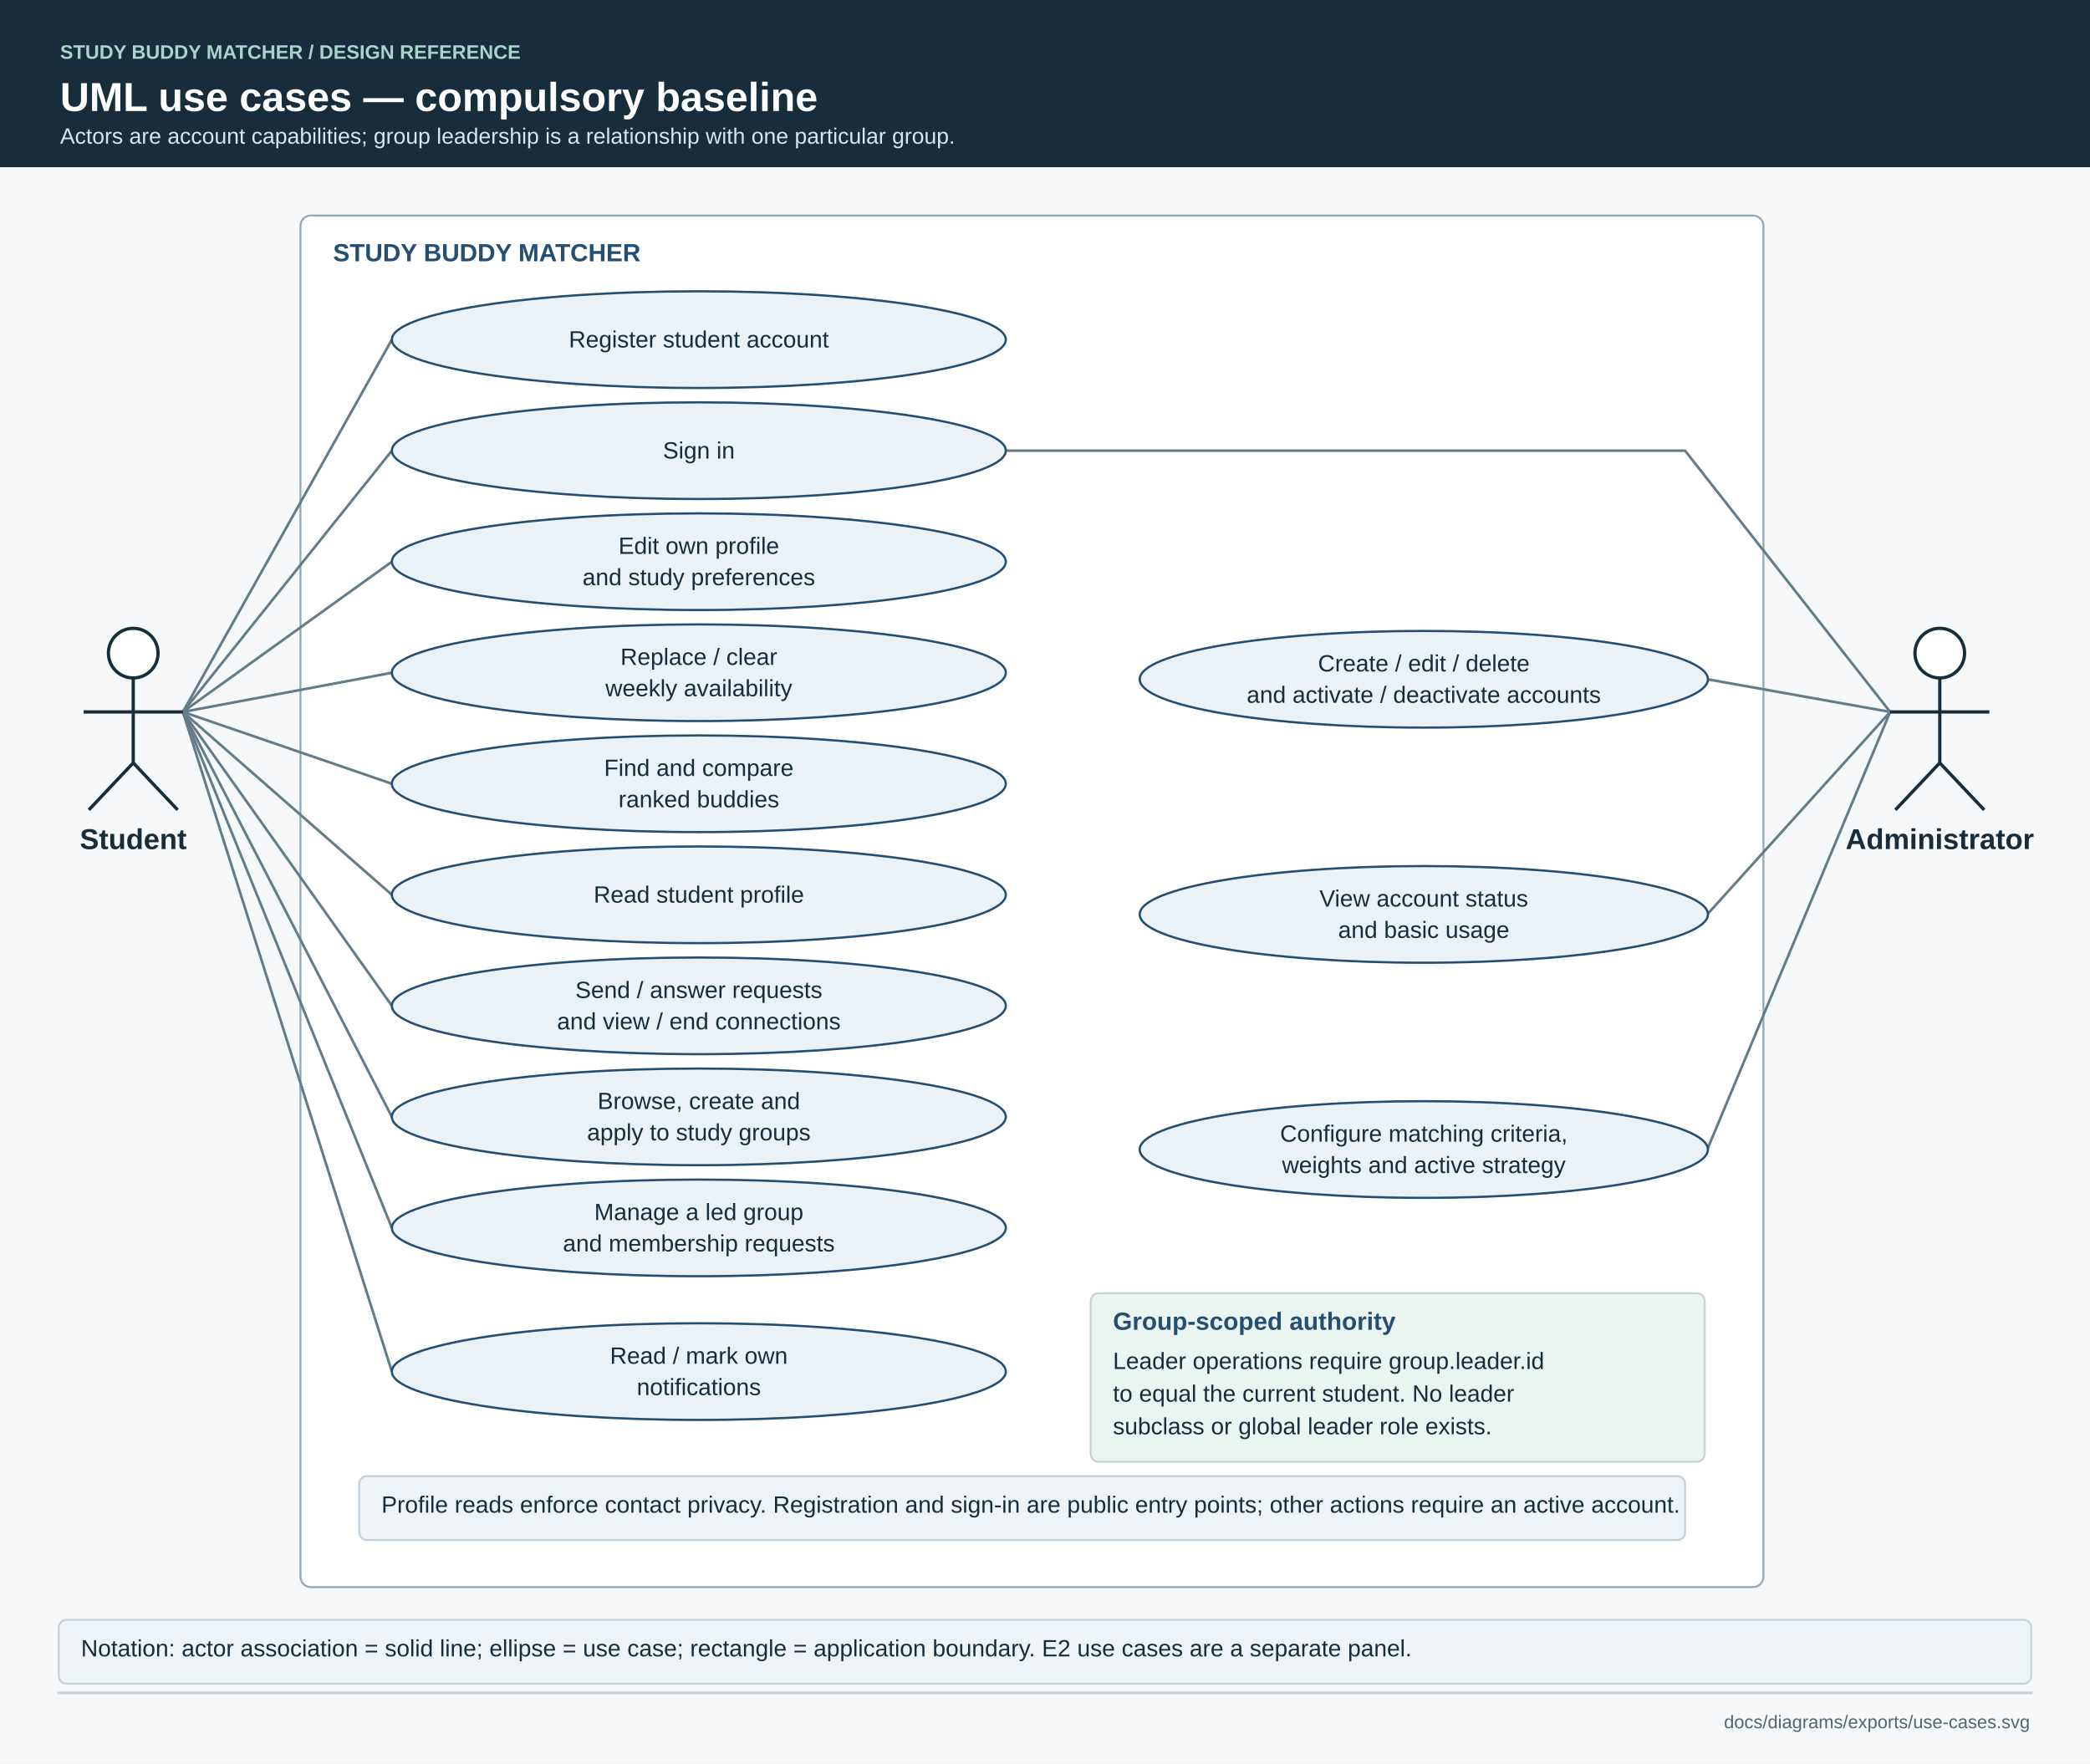
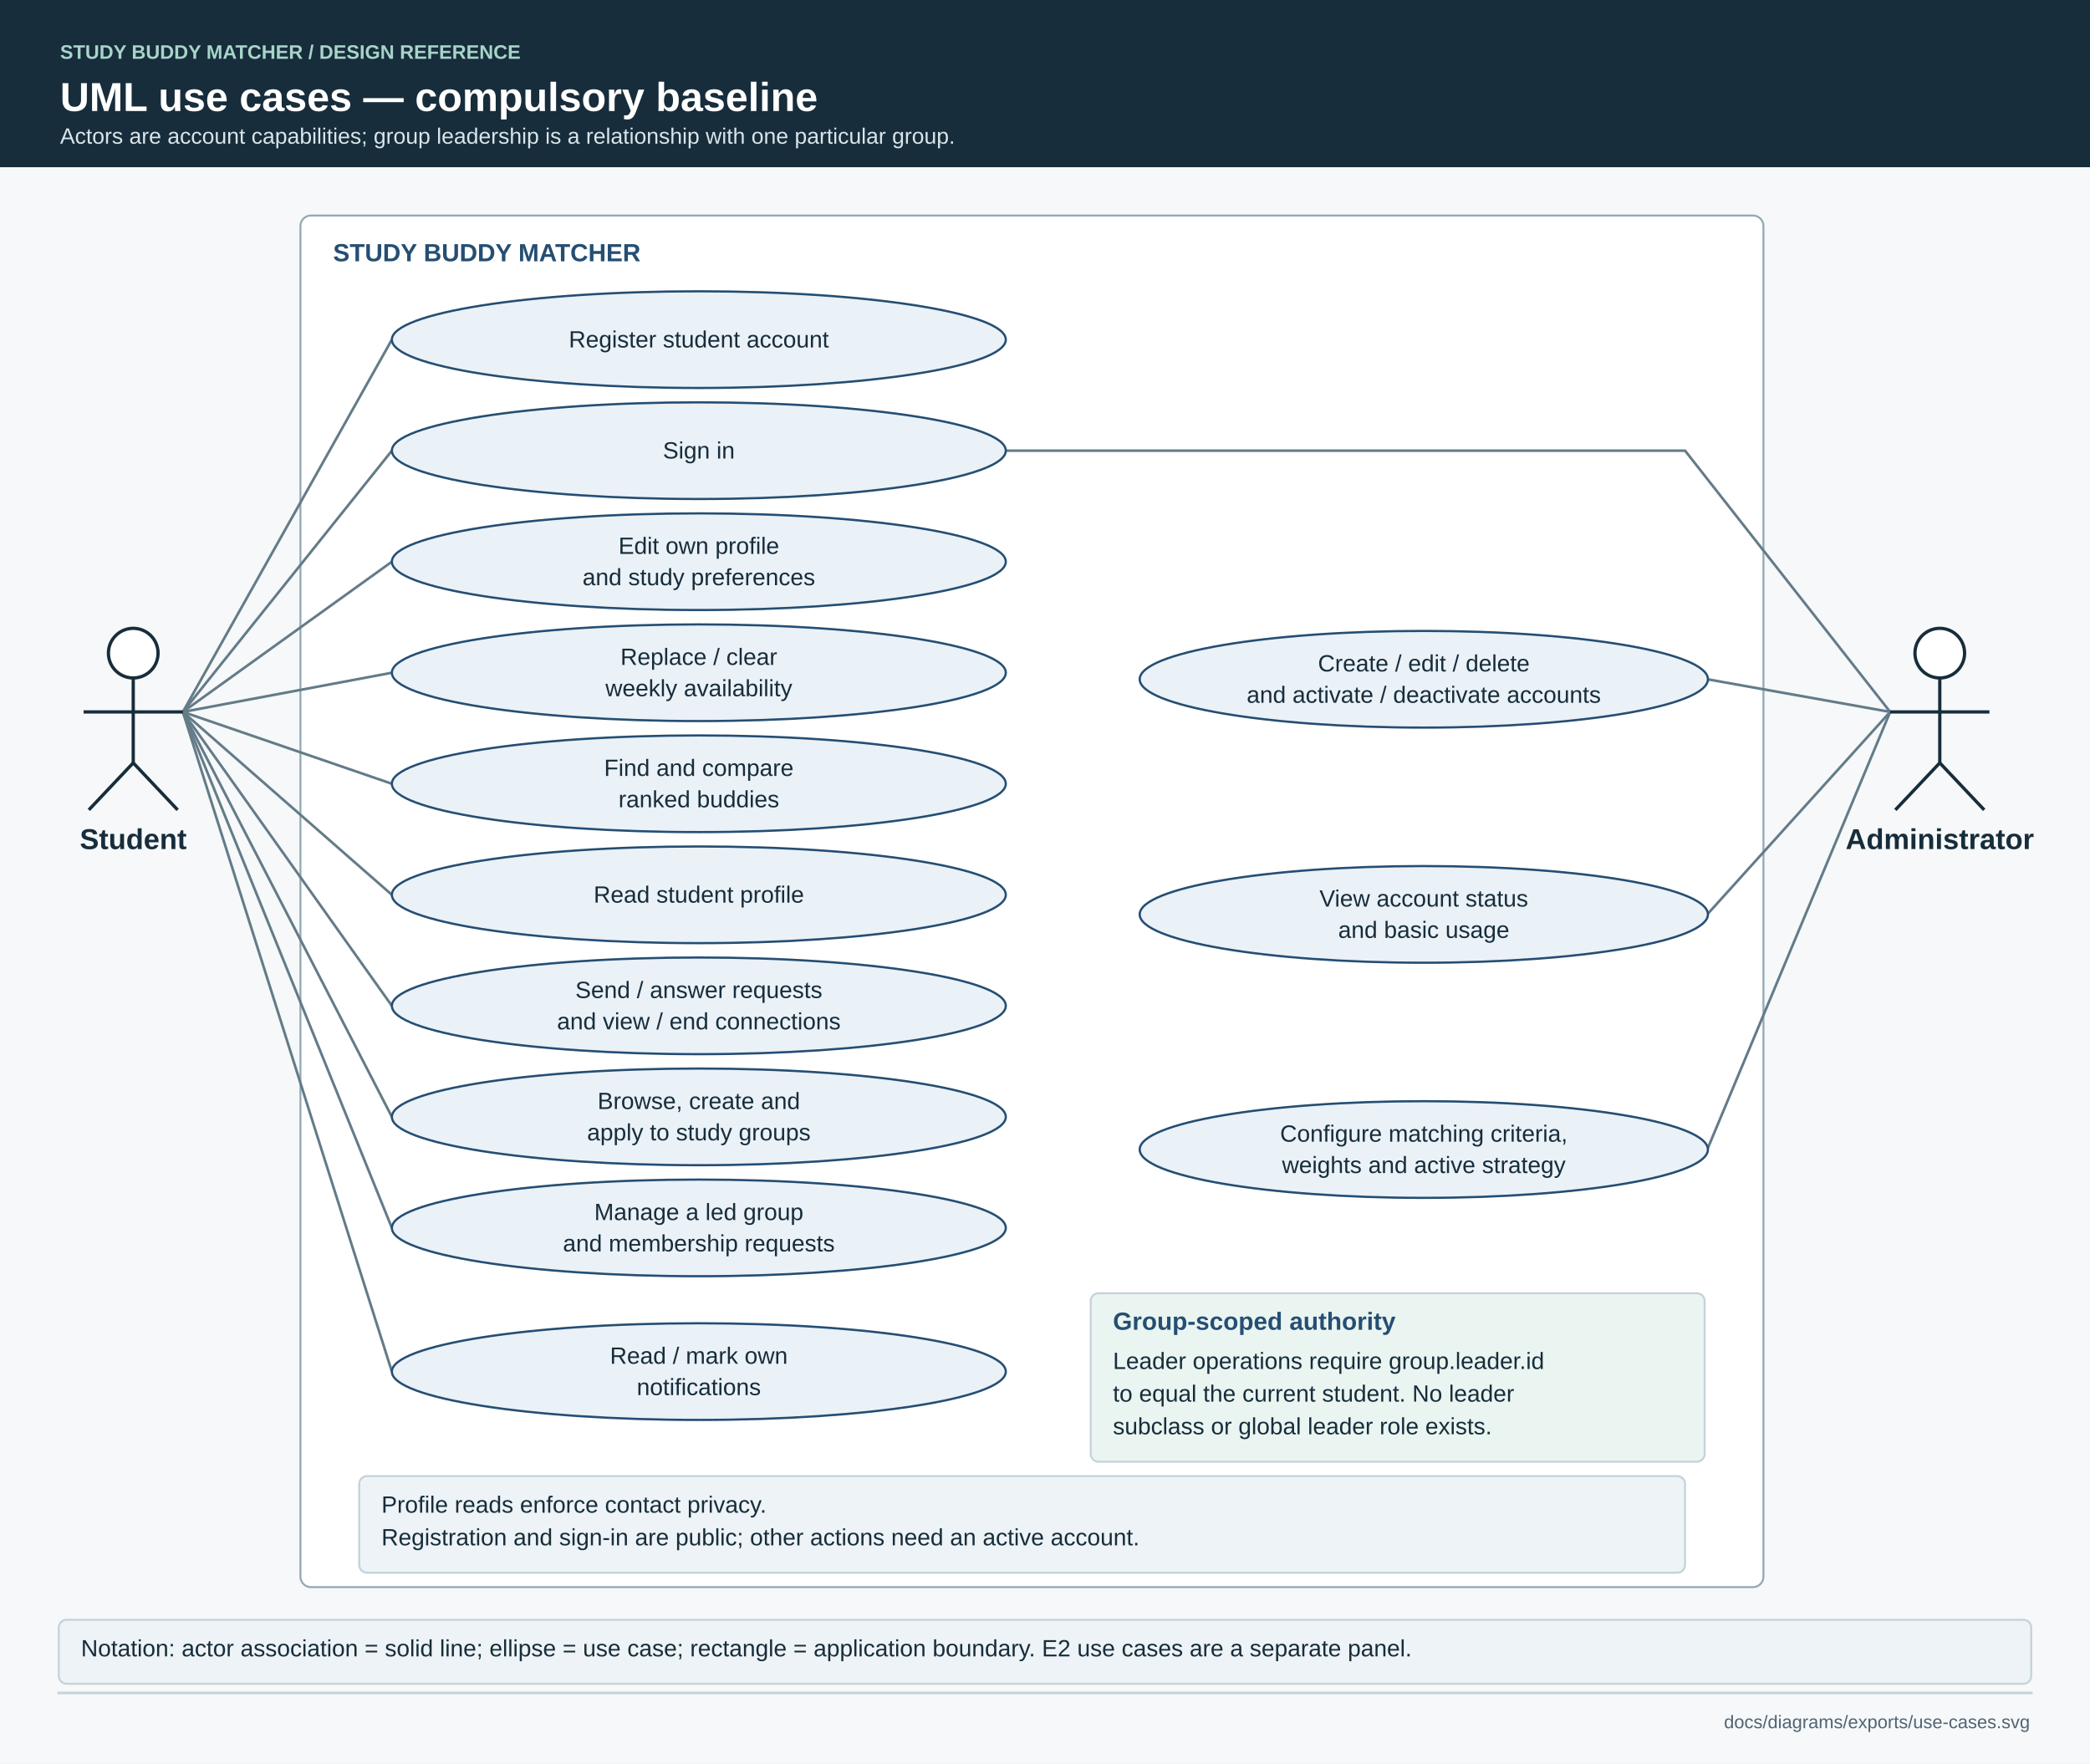
<svg xmlns="http://www.w3.org/2000/svg" width="1600" height="1350" viewBox="0 0 1600 1350" role="img" aria-labelledby="title description">
  <defs>
    <marker id="arrow" viewBox="0 0 12 12" refX="11" refY="6" markerWidth="8" markerHeight="8" orient="auto-start-reverse">
      <path d="M 1 1 L 11 6 L 1 11" fill="none" stroke="#647b88" stroke-width="1.6" />
    </marker>
    <marker id="triangle" viewBox="0 0 14 14" refX="13" refY="7" markerWidth="12" markerHeight="12" orient="auto-start-reverse">
      <path d="M 1 1 L 13 7 L 1 13 Z" fill="white" stroke="#647b88" stroke-width="1.4" />
    </marker>
    <marker id="diamond" viewBox="0 0 16 12" refX="1" refY="6" markerWidth="13" markerHeight="10" orient="auto-start-reverse">
      <path d="M 1 6 L 8 1 L 15 6 L 8 11 Z" fill="#647b88" stroke="#647b88" />
    </marker>
  </defs>
  <g font-family="Tahoma, Verdana, Arial, sans-serif">
    <rect x="0" y="0" width="1600" height="1350" rx="0" fill="#f6f8f9" stroke="none" stroke-width="1.5" />
    <rect x="0" y="0" width="1600" height="128" rx="0" fill="#172d3b" stroke="none" stroke-width="1.5" />
    <rect x="230" y="165" width="1120" height="1050" rx="8" fill="white" stroke="#93a9b6" stroke-width="1.5" />
    <polyline points="44,1296 1556,1296" fill="none" stroke="#c5d2da" stroke-width="2" stroke-linejoin="round" />
    <polyline points="140,545 300,260" fill="none" stroke="#647b88" stroke-width="2" stroke-linejoin="round" />
    <polyline points="140,545 300,345" fill="none" stroke="#647b88" stroke-width="2" stroke-linejoin="round" />
    <polyline points="140,545 300,430" fill="none" stroke="#647b88" stroke-width="2" stroke-linejoin="round" />
    <polyline points="140,545 300,515" fill="none" stroke="#647b88" stroke-width="2" stroke-linejoin="round" />
    <polyline points="140,545 300,600" fill="none" stroke="#647b88" stroke-width="2" stroke-linejoin="round" />
    <polyline points="140,545 300,685" fill="none" stroke="#647b88" stroke-width="2" stroke-linejoin="round" />
    <polyline points="140,545 300,770" fill="none" stroke="#647b88" stroke-width="2" stroke-linejoin="round" />
    <polyline points="140,545 300,855" fill="none" stroke="#647b88" stroke-width="2" stroke-linejoin="round" />
    <polyline points="140,545 300,940" fill="none" stroke="#647b88" stroke-width="2" stroke-linejoin="round" />
    <polyline points="140,545 300,1050" fill="none" stroke="#647b88" stroke-width="2" stroke-linejoin="round" />
    <polyline points="1447,545 1290,345 770,345" fill="none" stroke="#647b88" stroke-width="2" stroke-linejoin="round" />
    <polyline points="1447,545 1307,520" fill="none" stroke="#647b88" stroke-width="2" stroke-linejoin="round" />
    <polyline points="1447,545 1307,700" fill="none" stroke="#647b88" stroke-width="2" stroke-linejoin="round" />
    <polyline points="1447,545 1307,880" fill="none" stroke="#647b88" stroke-width="2" stroke-linejoin="round" />
    <circle cx="102" cy="500" r="19" fill="white" stroke="#172d3b" stroke-width="2.5" />
    <polyline points="102,519 102,584" fill="none" stroke="#172d3b" stroke-width="2.5" stroke-linejoin="round" />
    <polyline points="64,545 140,545" fill="none" stroke="#172d3b" stroke-width="2.5" stroke-linejoin="round" />
    <polyline points="68,620 102,584 136,620" fill="none" stroke="#172d3b" stroke-width="2.5" stroke-linejoin="round" />
    <circle cx="1485" cy="500" r="19" fill="white" stroke="#172d3b" stroke-width="2.5" />
    <polyline points="1485,519 1485,584" fill="none" stroke="#172d3b" stroke-width="2.5" stroke-linejoin="round" />
    <polyline points="1447,545 1523,545" fill="none" stroke="#172d3b" stroke-width="2.5" stroke-linejoin="round" />
    <polyline points="1451,620 1485,584 1519,620" fill="none" stroke="#172d3b" stroke-width="2.5" stroke-linejoin="round" />
    <ellipse cx="535" cy="260" rx="235.0" ry="37" fill="#eaf1f7" stroke="#254e73" stroke-width="1.7" />
    <ellipse cx="535" cy="345" rx="235.0" ry="37" fill="#eaf1f7" stroke="#254e73" stroke-width="1.7" />
    <ellipse cx="535" cy="430" rx="235.0" ry="37" fill="#eaf1f7" stroke="#254e73" stroke-width="1.7" />
    <ellipse cx="535" cy="515" rx="235.0" ry="37" fill="#eaf1f7" stroke="#254e73" stroke-width="1.7" />
    <ellipse cx="535" cy="600" rx="235.0" ry="37" fill="#eaf1f7" stroke="#254e73" stroke-width="1.7" />
    <ellipse cx="535" cy="685" rx="235.0" ry="37" fill="#eaf1f7" stroke="#254e73" stroke-width="1.7" />
    <ellipse cx="535" cy="770" rx="235.0" ry="37" fill="#eaf1f7" stroke="#254e73" stroke-width="1.7" />
    <ellipse cx="535" cy="855" rx="235.0" ry="37" fill="#eaf1f7" stroke="#254e73" stroke-width="1.7" />
    <ellipse cx="535" cy="940" rx="235.0" ry="37" fill="#eaf1f7" stroke="#254e73" stroke-width="1.7" />
    <ellipse cx="535" cy="1050" rx="235.0" ry="37" fill="#eaf1f7" stroke="#254e73" stroke-width="1.7" />
    <ellipse cx="1090" cy="520" rx="217.5" ry="37" fill="#eaf1f7" stroke="#254e73" stroke-width="1.7" />
    <ellipse cx="1090" cy="700" rx="217.5" ry="37" fill="#eaf1f7" stroke="#254e73" stroke-width="1.7" />
    <ellipse cx="1090" cy="880" rx="217.5" ry="37" fill="#eaf1f7" stroke="#254e73" stroke-width="1.7" />
    <rect x="835" y="990" width="470" height="129" rx="6" fill="#eaf5f1" stroke="#c5d2da" stroke-width="1.5" />
-     <rect x="275" y="1130" width="1015" height="49" rx="6" fill="#edf3f6" stroke="#c5d2da" stroke-width="1.5" />
+     <rect x="275" y="1130" width="1015" height="74" rx="6" fill="#edf3f6" stroke="#c5d2da" stroke-width="1.5" />
    <rect x="45" y="1240" width="1510" height="49" rx="6" fill="#edf3f6" stroke="#c5d2da" stroke-width="1.5" />
    <text x="46" y="45" font-size="15" fill="#a8d4ca" font-weight="700" text-anchor="start">STUDY BUDDY MATCHER  /  DESIGN REFERENCE</text>
    <text x="46" y="85" font-size="31" fill="#ffffff" font-weight="700" text-anchor="start">UML use cases — compulsory baseline</text>
    <text x="46" y="110" font-size="17" fill="#d9e5ea" font-weight="400" text-anchor="start">Actors are account capabilities; group leadership is a relationship with one particular group.</text>
    <text x="1554" y="1323" font-size="14" fill="#506474" font-weight="400" text-anchor="end">docs/diagrams/exports/use-cases.svg</text>
    <text x="255" y="200" font-size="19" fill="#254e73" font-weight="700" text-anchor="start">STUDY BUDDY MATCHER</text>
    <text x="102" y="650" font-size="22" fill="#172d3b" font-weight="700" text-anchor="middle">Student</text>
    <text x="1485" y="650" font-size="22" fill="#172d3b" font-weight="700" text-anchor="middle">Administrator</text>
    <text x="535" y="266" font-size="18" fill="#172d3b" font-weight="400" text-anchor="middle">Register student account</text>
    <text x="535" y="351" font-size="18" fill="#172d3b" font-weight="400" text-anchor="middle">Sign in</text>
    <text x="535" y="424" font-size="18" fill="#172d3b" font-weight="400" text-anchor="middle">Edit own profile</text>
    <text x="535" y="448" font-size="18" fill="#172d3b" font-weight="400" text-anchor="middle">and study preferences</text>
    <text x="535" y="509" font-size="18" fill="#172d3b" font-weight="400" text-anchor="middle">Replace / clear</text>
    <text x="535" y="533" font-size="18" fill="#172d3b" font-weight="400" text-anchor="middle">weekly availability</text>
    <text x="535" y="594" font-size="18" fill="#172d3b" font-weight="400" text-anchor="middle">Find and compare</text>
    <text x="535" y="618" font-size="18" fill="#172d3b" font-weight="400" text-anchor="middle">ranked buddies</text>
    <text x="535" y="691" font-size="18" fill="#172d3b" font-weight="400" text-anchor="middle">Read student profile</text>
    <text x="535" y="764" font-size="18" fill="#172d3b" font-weight="400" text-anchor="middle">Send / answer requests</text>
    <text x="535" y="788" font-size="18" fill="#172d3b" font-weight="400" text-anchor="middle">and view / end connections</text>
    <text x="535" y="849" font-size="18" fill="#172d3b" font-weight="400" text-anchor="middle">Browse, create and</text>
    <text x="535" y="873" font-size="18" fill="#172d3b" font-weight="400" text-anchor="middle">apply to study groups</text>
    <text x="535" y="934" font-size="18" fill="#172d3b" font-weight="400" text-anchor="middle">Manage a led group</text>
    <text x="535" y="958" font-size="18" fill="#172d3b" font-weight="400" text-anchor="middle">and membership requests</text>
    <text x="535" y="1044" font-size="18" fill="#172d3b" font-weight="400" text-anchor="middle">Read / mark own</text>
    <text x="535" y="1068" font-size="18" fill="#172d3b" font-weight="400" text-anchor="middle">notifications</text>
    <text x="1090" y="514" font-size="18" fill="#172d3b" font-weight="400" text-anchor="middle">Create / edit / delete</text>
    <text x="1090" y="538" font-size="18" fill="#172d3b" font-weight="400" text-anchor="middle">and activate / deactivate accounts</text>
    <text x="1090" y="694" font-size="18" fill="#172d3b" font-weight="400" text-anchor="middle">View account status</text>
    <text x="1090" y="718" font-size="18" fill="#172d3b" font-weight="400" text-anchor="middle">and basic usage</text>
    <text x="1090" y="874" font-size="18" fill="#172d3b" font-weight="400" text-anchor="middle">Configure matching criteria,</text>
    <text x="1090" y="898" font-size="18" fill="#172d3b" font-weight="400" text-anchor="middle">weights and active strategy</text>
    <text x="852" y="1018" font-size="19" fill="#254e73" font-weight="700" text-anchor="start">Group-scoped authority</text>
    <text x="852" y="1048" font-size="18" fill="#172d3b" font-weight="400" text-anchor="start">Leader operations require group.leader.id</text>
    <text x="852" y="1073" font-size="18" fill="#172d3b" font-weight="400" text-anchor="start">to equal the current student. No leader</text>
    <text x="852" y="1098" font-size="18" fill="#172d3b" font-weight="400" text-anchor="start">subclass or global leader role exists.</text>
-     <text x="292" y="1158" font-size="18" fill="#172d3b" font-weight="400" text-anchor="start">Profile reads enforce contact privacy. Registration and sign-in are public entry points; other actions require an active account.</text>
+     <text x="292" y="1158" font-size="18" fill="#172d3b" font-weight="400" text-anchor="start">Profile reads enforce contact privacy.</text>
+     <text x="292" y="1183" font-size="18" fill="#172d3b" font-weight="400" text-anchor="start">Registration and sign-in are public; other actions need an active account.</text>
    <text x="62" y="1268" font-size="18" fill="#172d3b" font-weight="400" text-anchor="start">Notation: actor association = solid line; ellipse = use case; rectangle = application boundary. E2 use cases are a separate panel.</text>
  </g>
</svg>
